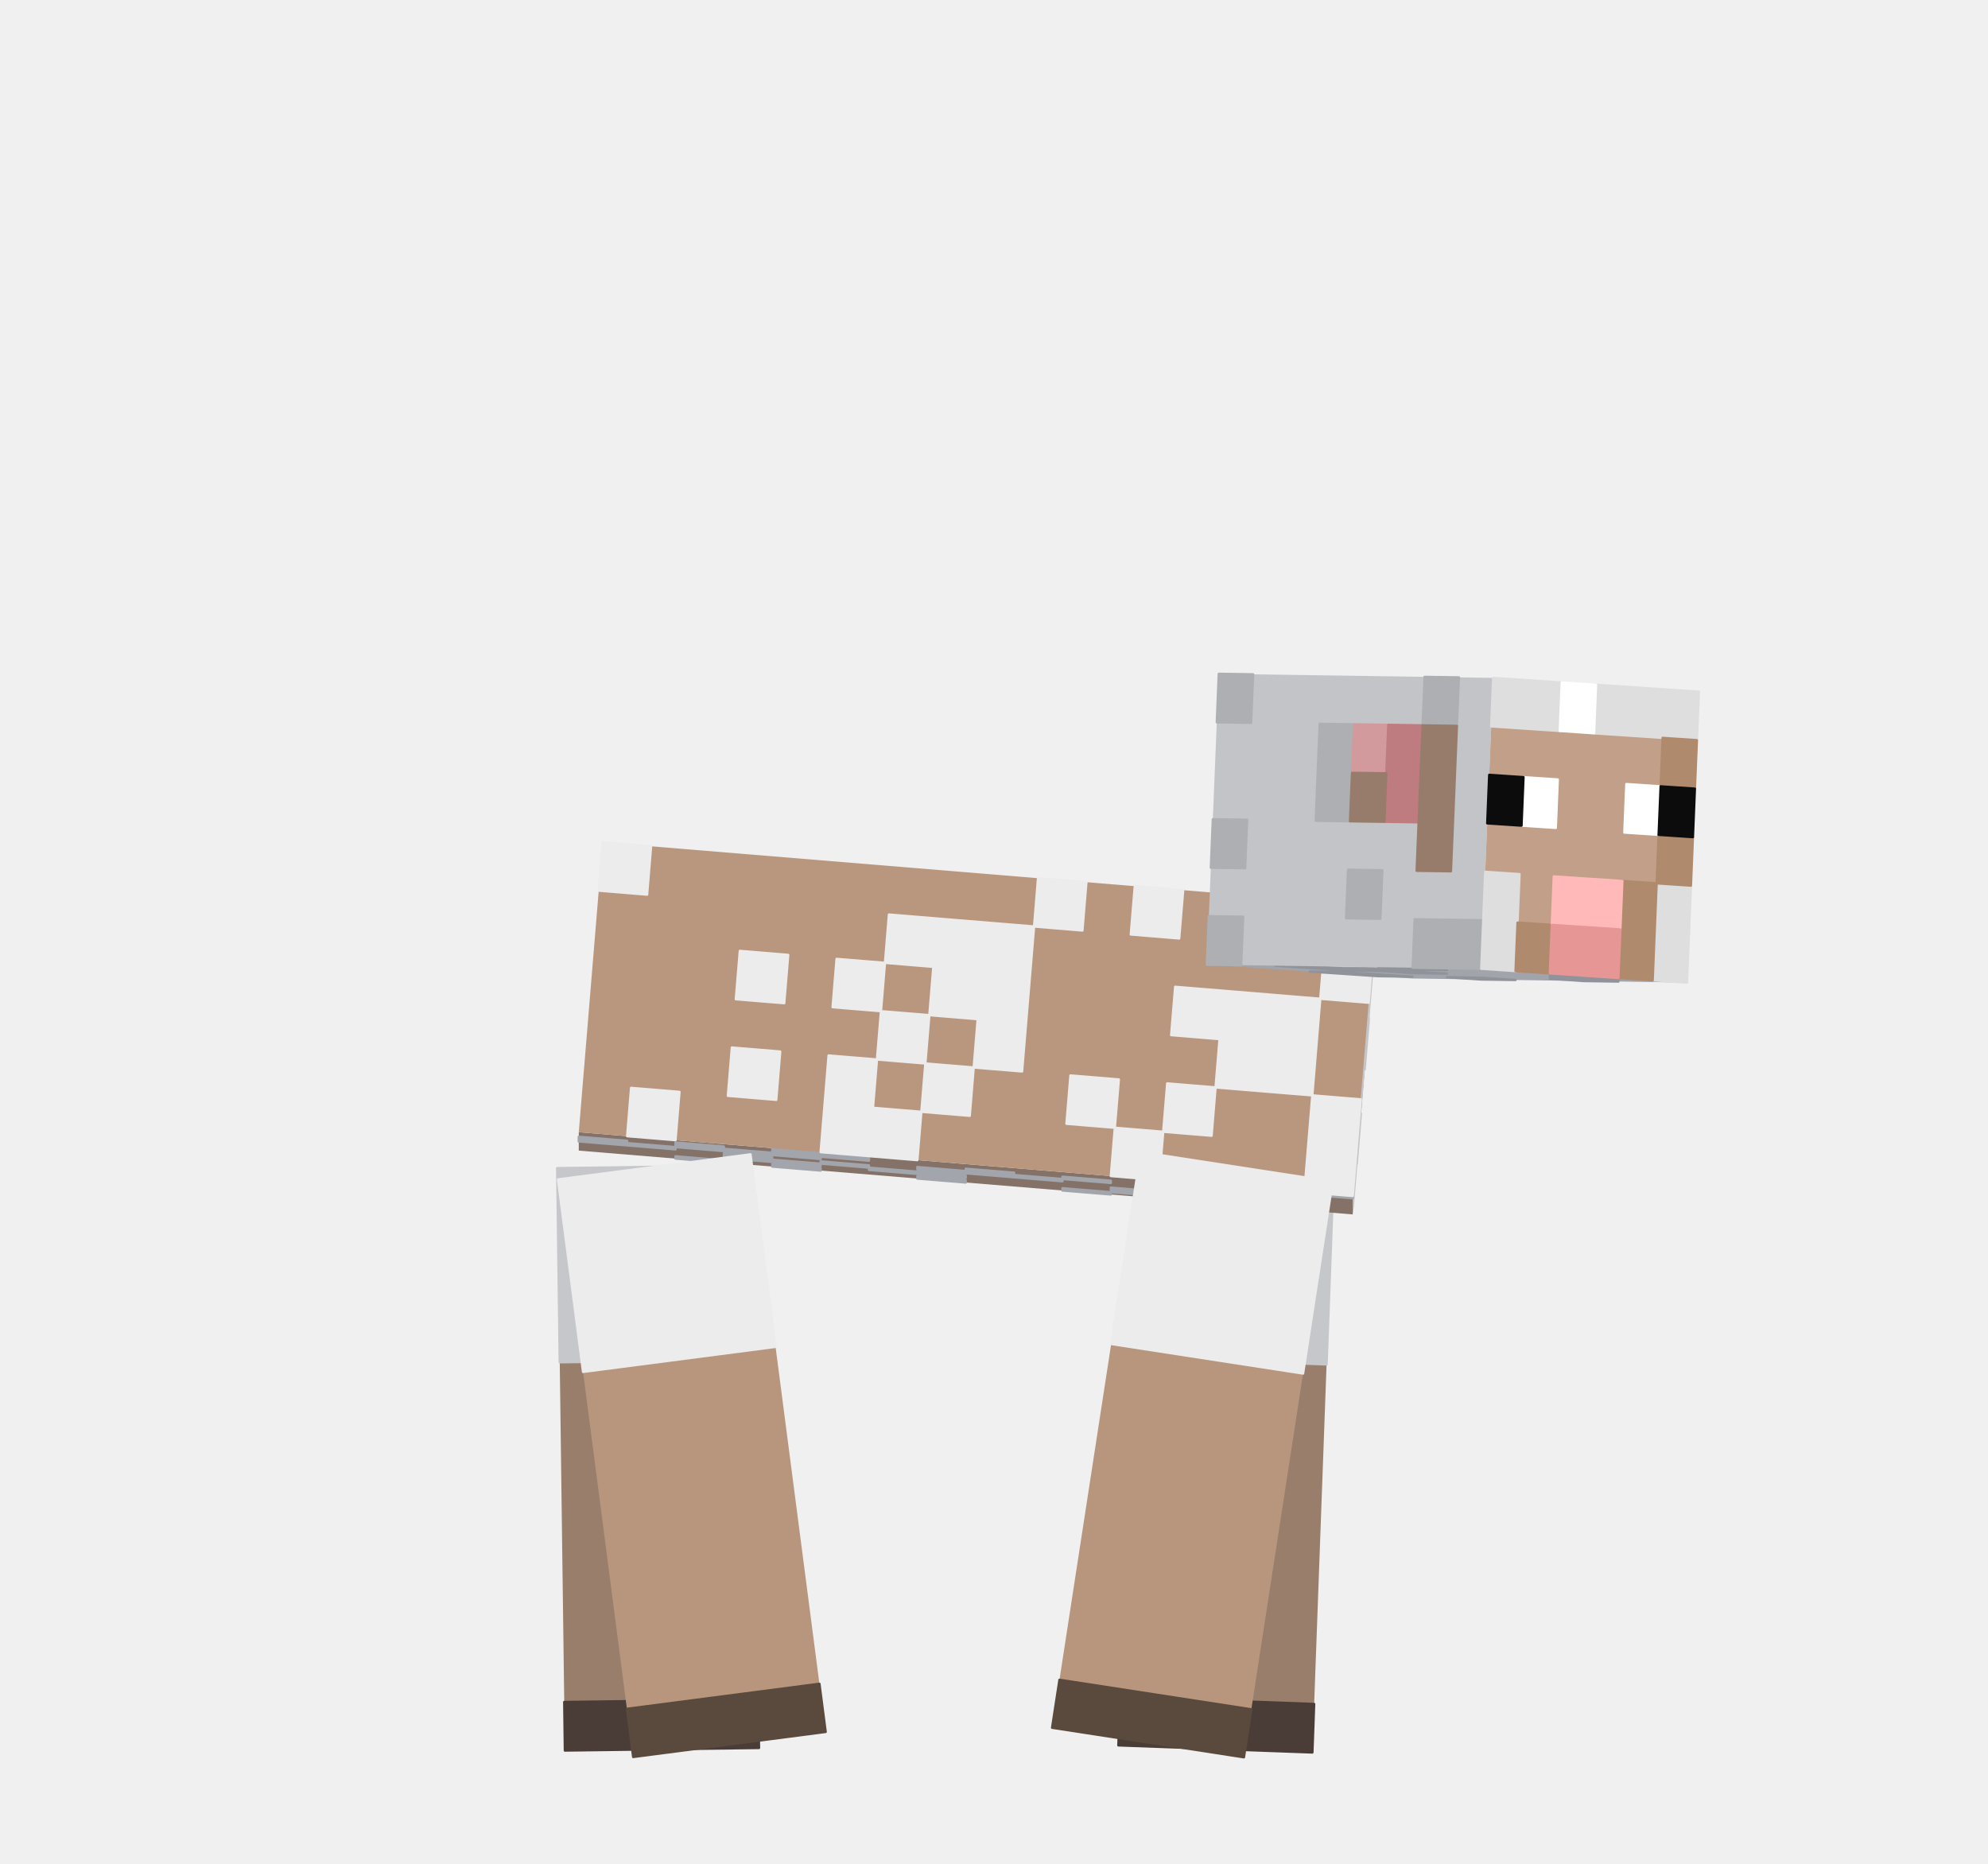
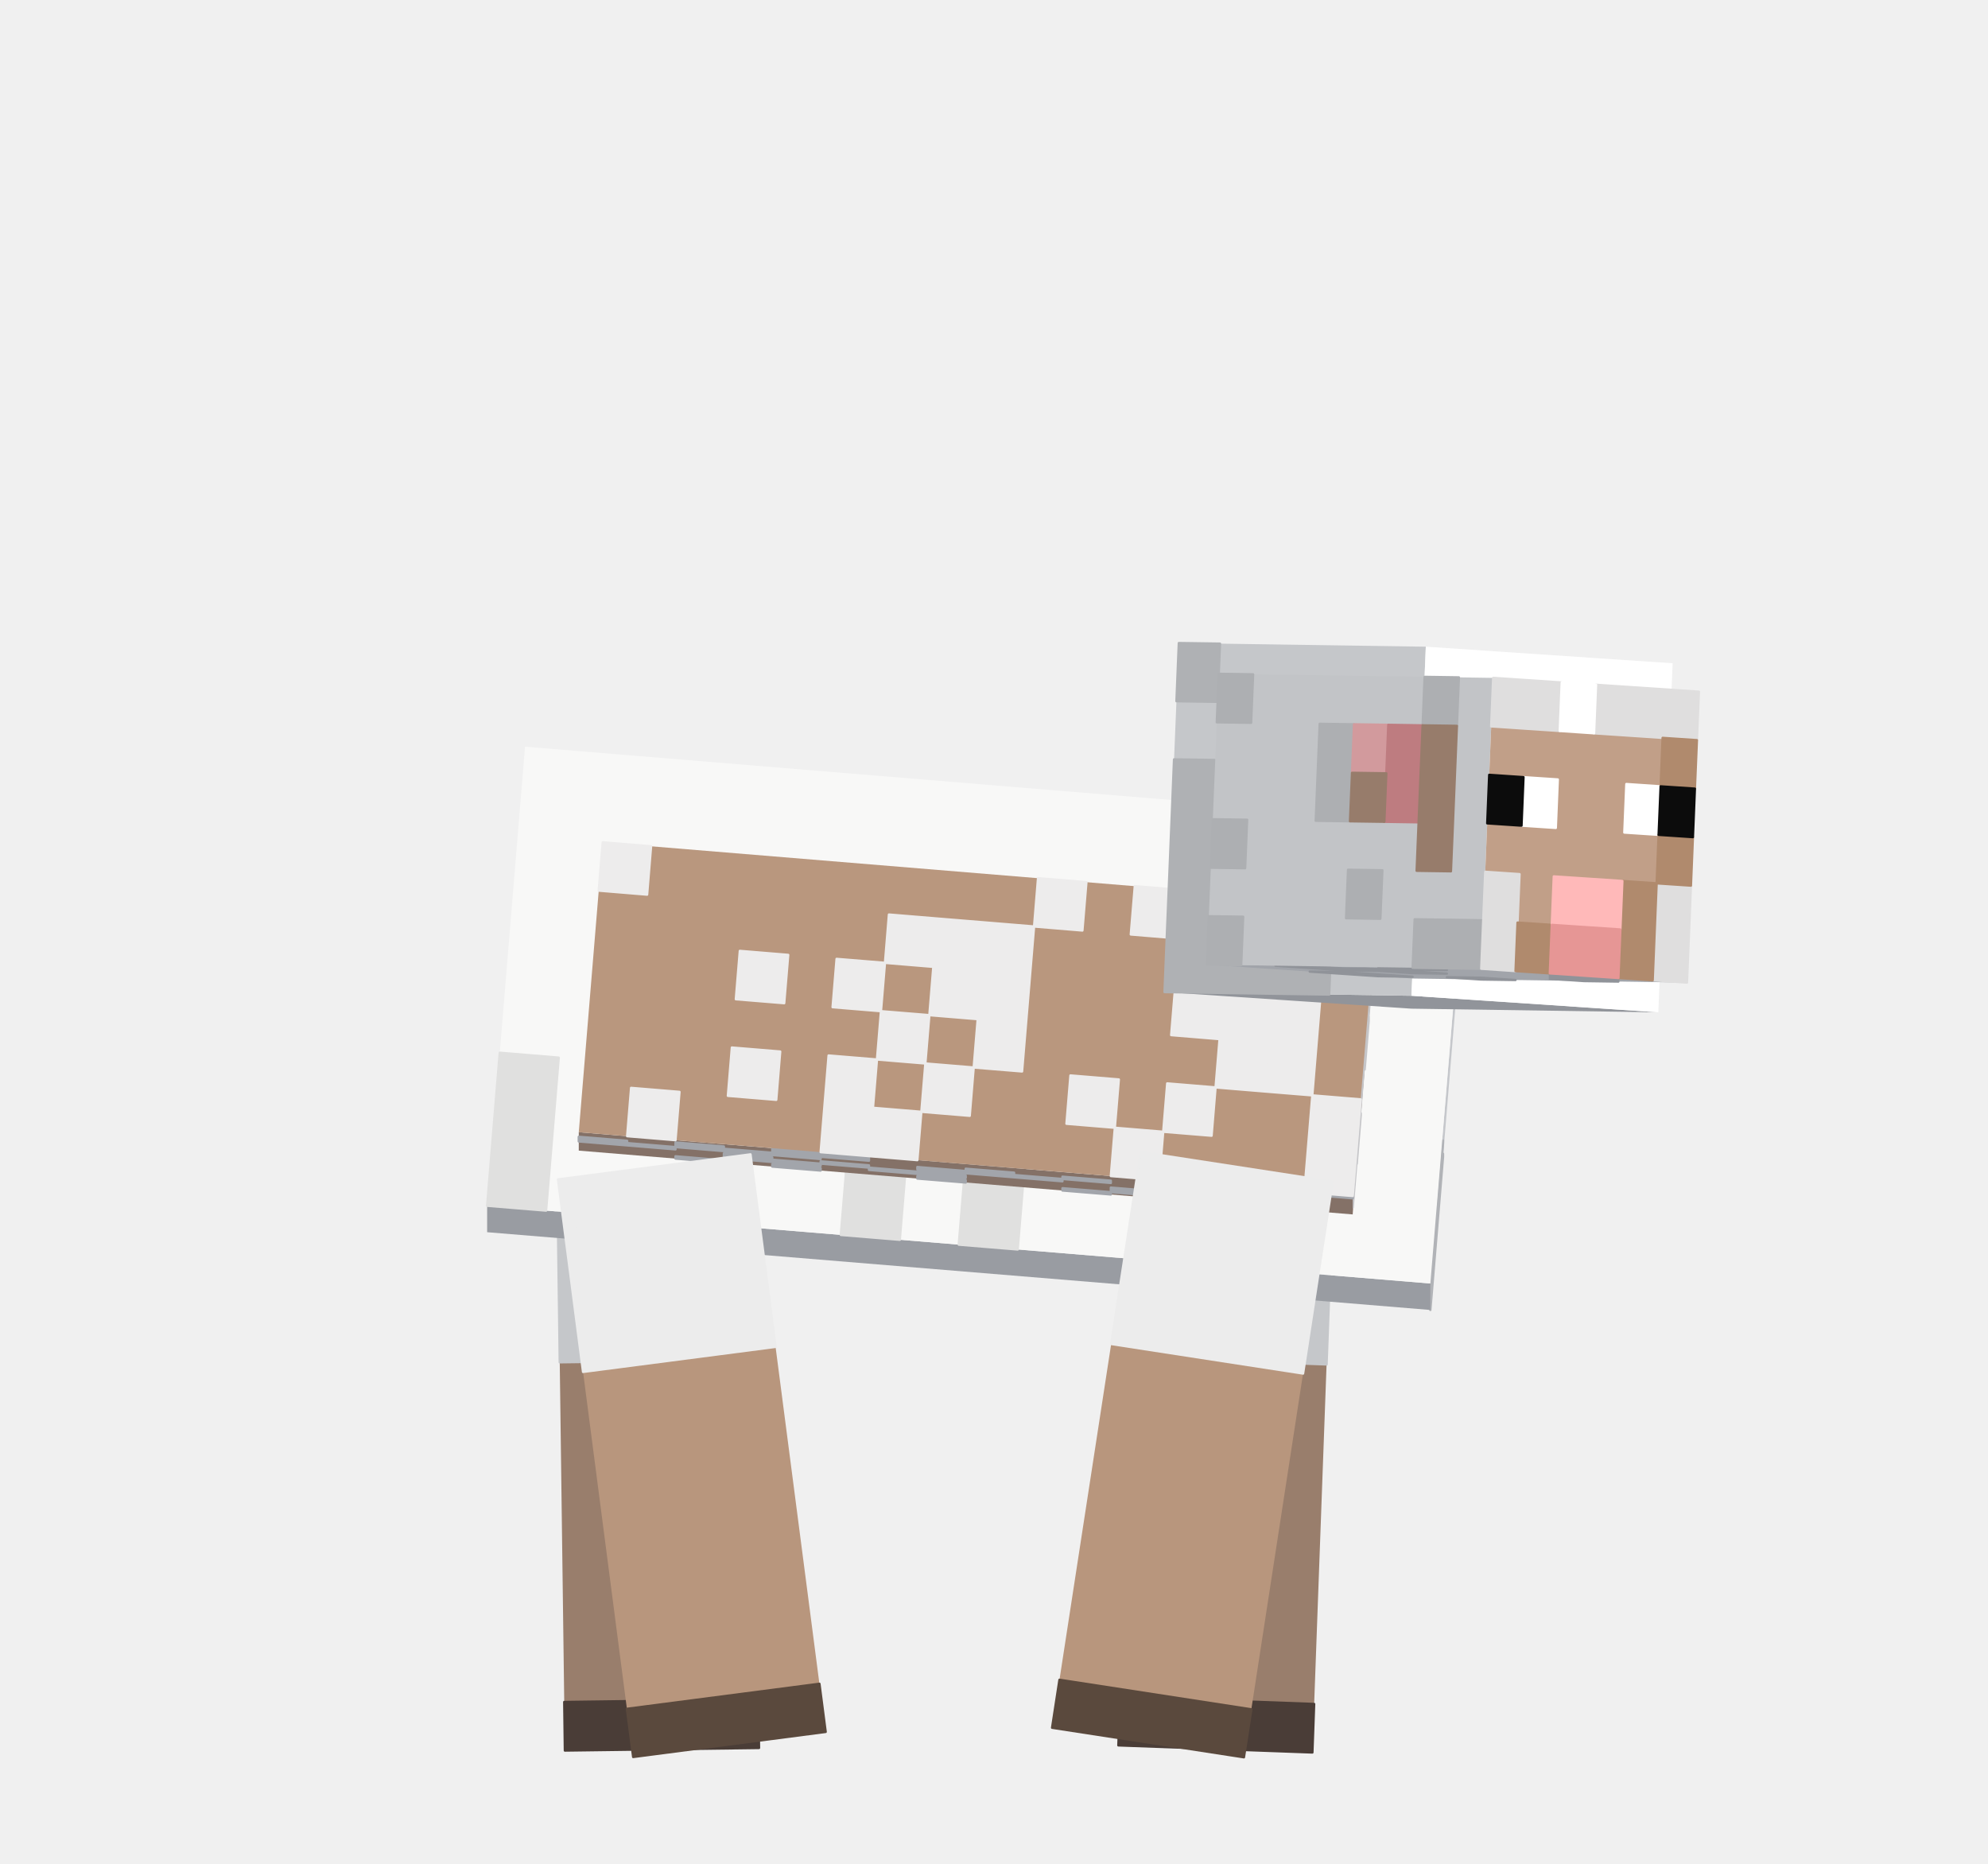
<svg xmlns="http://www.w3.org/2000/svg" viewBox="0 0 512 480" width="512" height="480" role="img" aria-labelledby="hurt-5-title">
  <g id="sheep">
    <g id="leg-hind-left" aria-label="Hind left leg">
      <g class="face" data-face="nx">
        <path fill="#997e6c" d="M143.5 300.84L193.5 300.18L195.48 450.17L145.48 450.83Z" />
        <path fill="#c5c7ca" stroke="#c5c7ca" stroke-width=".6" stroke-linejoin="round" d="M143.5 300.84L193.5 300.18L193.66 312.68L143.67 313.34ZM143.67 313.34L193.66 312.68L193.83 325.18L143.83 325.84ZM143.83 325.84L193.83 325.18L193.99 337.68L144 338.34ZM144 338.34L193.99 337.68L194.16 350.18L144.16 350.84Z" />
        <path fill="#4a3d37" stroke="#4a3d37" stroke-width=".6" stroke-linejoin="round" d="M145.32 438.33L195.31 437.67L195.48 450.17L145.48 450.83Z" />
      </g>
    </g>
    <g id="leg-front-left" aria-label="Front left leg">
      <g class="face" data-face="nx">
        <path fill="#997e6c" d="M293.52 299.6L343.48 301.43L338 451.33L288.03 449.5Z" />
        <path fill="#c5c7ca" stroke="#c5c7ca" stroke-width=".6" stroke-linejoin="round" d="M293.52 299.6L343.48 301.43L343.03 313.92L293.06 312.09ZM293.06 312.09L343.03 313.92L342.57 326.41L292.6 324.58ZM292.6 324.58L342.57 326.41L342.11 338.9L292.15 337.07ZM292.15 337.07L342.11 338.9L341.65 351.39L291.69 349.57Z" />
        <path fill="#4a3d37" stroke="#4a3d37" stroke-width=".6" stroke-linejoin="round" d="M288.49 437.01L338.45 438.84L338 451.33L288.03 449.5Z" />
      </g>
    </g>
+     <g id="wool-body" aria-label="Wool body">
+       <g class="face" data-face="top">
+         <path fill="#c5c7cb" d="M378.15 212.34L378.15 219.16L368.38 337.37L368.38 330.55Z" />
+         <path fill="#b1b3b7" stroke="#b1b3b7" stroke-width=".6" stroke-linejoin="round" d="M371.64 293.71L371.64 294.56L370.01 314.26L370.01 313.41ZM371.64 297.11L371.64 297.97L370.01 317.67L370.01 316.82ZM370.01 310.85L370.01 311.7L368.38 331.41L368.38 330.55ZM370.01 312.56L370.01 315.96L368.38 335.67L368.38 332.26ZM370.01 316.82L370.01 317.67L368.38 337.37L368.38 336.52Z" />
+       </g>
+       <g class="face" data-face="front">
+         <path fill="#999ca2" d="M368.38 330.55L368.38 337.37L125.46 317.34L125.46 310.53Z" />
+         <path fill="#aaadb3" stroke="#aaadb3" stroke-width=".6" stroke-linejoin="round" d="M338.02 328.05L338.02 328.9L322.83 327.65L322.83 326.8ZM322.83 326.8L322.83 327.65L307.65 326.4L307.65 325.55Z" />
+       </g>
+       <g class="face" data-face="nx">
+         <path fill="#f8f8f7" d="M378.15 212.34L368.38 330.55L125.46 310.53L135.22 192.31Z" />
+         <path fill="#e0e0df" stroke="#e0e0df" stroke-width=".6" stroke-linejoin="round" d="M265.36 282.39L262.1 321.79L246.92 320.54L250.18 281.14ZM250.18 281.14L248.55 300.84L233.36 299.59L234.99 279.89ZM233.36 299.59L231.74 319.29L216.55 318.04L218.18 298.34ZM143.9 272.38L140.64 311.78L125.46 310.53L128.71 271.12Z" />
+       </g>
+     </g>
    <g id="body" aria-label="Body">
      <g class="face" data-face="top">
        <path fill="#998071" d="M354.55 233.36L354.55 238.1L348.38 312.76L348.38 308.02Z" />
        <path fill="#c5c5c8" stroke="#c5c5c8" stroke-width=".6" stroke-linejoin="round" d="M354.55 233.36L354.55 233.95L353.52 246.39L353.52 245.8ZM354.55 236.32L354.55 236.91L353.52 249.36L353.52 248.76ZM353.52 248.17L353.52 248.76L352.49 261.21L352.49 260.61ZM352.49 259.43L352.49 260.02L351.46 272.46L351.46 271.87ZM352.49 260.61L352.49 261.21L351.46 273.65L351.46 273.06ZM352.49 261.8L352.49 262.98L351.46 275.43L351.46 274.24ZM351.46 271.87L351.46 272.46L350.44 284.91L350.44 284.32ZM350.44 283.13L350.44 283.72L349.41 296.17L349.41 295.57ZM350.44 284.32L350.44 284.91L349.41 297.35L349.41 296.76ZM350.44 286.69L350.44 287.28L349.41 299.72L349.41 299.13ZM349.41 295.57L349.41 296.17L348.38 308.61L348.38 308.02ZM349.41 297.94L349.41 298.54L348.38 310.98L348.38 310.39Z" />
      </g>
      <g class="face" data-face="front">
        <path fill="#847167" d="M348.38 308.02L348.38 312.76L149.06 296.33L149.06 291.59Z" />
        <path fill="#a2a5ab" stroke="#a2a5ab" stroke-width=".6" stroke-linejoin="round" d="M348.38 308.02L348.38 308.61L335.92 307.58L335.92 306.99ZM335.92 311.14L335.92 311.73L323.46 310.71L323.46 310.11ZM311.01 304.94L311.01 306.12L298.55 305.1L298.55 303.91ZM311.01 307.31L311.01 307.9L298.55 306.87L298.55 306.28ZM298.55 306.87L298.55 308.06L286.09 307.03L286.09 305.85ZM286.09 304.07L286.09 304.66L273.63 303.63L273.63 303.04ZM286.09 307.03L286.09 307.62L273.63 306.6L273.63 306.01ZM273.63 303.63L273.63 304.23L261.18 303.2L261.18 302.61ZM261.18 302.01L261.18 303.2L248.72 302.17L248.72 300.99ZM248.72 301.58L248.72 302.17L236.26 301.15L236.26 300.55ZM248.72 302.77L248.72 303.36L236.26 302.33L236.26 301.74ZM248.72 303.95L248.72 304.54L236.26 303.52L236.26 302.92ZM236.26 301.74L236.26 302.33L223.8 301.3L223.8 300.71ZM223.8 297.75L223.8 298.93L211.35 297.91L211.35 296.72ZM223.8 300.12L223.8 300.71L211.35 299.68L211.35 299.09ZM211.35 296.72L211.35 298.5L198.89 297.47L198.89 295.69ZM211.35 299.68L211.35 300.28L198.89 299.25L198.89 298.66ZM211.35 300.87L211.35 301.46L198.89 300.44L198.89 299.84ZM198.89 296.88L198.89 297.47L186.43 296.45L186.43 295.85ZM198.89 298.07L198.89 299.25L186.43 298.22L186.43 297.04ZM186.43 295.26L186.43 296.45L173.97 295.42L173.97 294.23ZM186.43 298.82L186.43 299.41L173.97 298.38L173.97 297.79ZM173.97 295.42L173.97 296.01L161.52 294.98L161.52 294.39ZM161.52 293.8L161.52 294.98L149.06 293.96L149.06 292.77Z" />
      </g>
      <g class="face" data-face="nx">
        <path fill="#b9977e" d="M354.55 233.36L348.38 308.02L149.06 291.59L155.23 216.93Z" />
        <path fill="#edecec" stroke="#edecec" stroke-width=".6" stroke-linejoin="round" d="M353.52 245.8L352.49 258.24L340.03 257.22L341.06 244.77ZM350.44 283.13L348.38 308.02L335.92 306.99L337.98 282.1ZM340.03 257.22L337.98 282.1L325.52 281.08L327.58 256.19ZM329.63 231.3L328.61 243.75L316.15 242.72L317.18 230.28ZM327.58 256.19L325.52 281.08L313.06 280.05L315.12 255.16ZM315.12 255.16L314.09 267.61L301.63 266.58L302.66 254.14ZM313.06 280.05L312.04 292.49L299.58 291.47L300.61 279.02ZM304.72 229.25L303.69 241.69L291.23 240.66L292.26 228.22ZM299.58 291.47L298.55 303.91L286.09 302.88L287.12 290.44ZM288.15 278L287.12 290.44L274.66 289.41L275.69 276.97ZM279.8 227.19L278.77 239.64L266.32 238.61L267.34 226.17ZM266.32 238.61L263.23 275.94L250.77 274.92L253.86 237.58ZM253.86 237.58L251.8 262.47L239.35 261.44L241.4 236.56ZM250.77 274.92L249.75 287.36L237.29 286.33L238.32 273.89ZM241.4 236.56L240.37 249L227.92 247.97L228.94 235.53ZM239.35 261.44L238.32 273.89L225.86 272.86L226.89 260.42ZM237.29 286.33L236.26 298.78L223.8 297.75L224.83 285.3ZM227.92 247.97L226.89 260.42L214.43 259.39L215.46 246.95ZM225.86 272.86L223.8 297.75L211.35 296.72L213.4 271.83ZM203 245.92L201.97 258.36L189.51 257.34L190.54 244.89ZM200.94 270.81L199.92 283.25L187.46 282.22L188.49 269.78ZM175 281.2L173.97 293.64L161.52 292.61L162.54 280.17ZM167.68 217.95L166.66 230.4L154.2 229.37L155.23 216.93Z" />
+       </g>
+     </g>
+     <g id="wool-head" aria-label="Wool head">
+       <g class="face" data-face="bottom">
+         <path fill="#91949a" d="M363.52 256.45L427.09 260.71L363.48 259.77L299.92 255.5Z" />
+       </g>
+       <g class="face" data-face="nx">
+         <path fill="#c5c7ca" d="M303.6 165.61L367.21 166.55L363.52 256.45L299.92 255.5Z" />
+         <path fill="#afb1b4" stroke="#afb1b4" stroke-width=".6" stroke-linejoin="round" d="M303.6 165.61L314.2 165.76L313.59 180.75L302.99 180.59ZM302.37 195.57L312.98 195.73L312.36 210.71L301.76 210.55ZM301.76 210.55L312.36 210.71L311.75 225.69L301.15 225.54ZM301.15 225.54L311.75 225.69L311.13 240.68L300.53 240.52ZM300.53 240.52L342.93 241.15L342.32 256.13L299.92 255.5Z" />
+       </g>
+       <g class="face" data-face="front">
+         <path fill="#ffffff" d="M367.21 166.55L430.78 170.82L427.09 260.71L363.52 256.45Z" />
      </g>
    </g>
    <g id="head" aria-label="Head">
      <g class="face" data-face="bottom">
        <path fill="#a1a4aa" d="M381.49 249.49L434.47 253.05L363.79 252L310.82 248.44Z" />
        <path fill="#909399" stroke="#909399" stroke-width=".6" stroke-linejoin="round" d="M407.98 251.27L416.81 251.87L407.97 251.73L399.15 251.14ZM407.97 251.73L416.8 252.33L407.97 252.2L399.14 251.6ZM363.82 249.23L372.65 249.82L363.82 249.69L354.99 249.1ZM407.97 252.2L416.8 252.79L407.96 252.66L399.14 252.06ZM354.99 249.56L372.64 250.75L363.81 250.62L346.15 249.43ZM337.32 248.84L354.98 250.02L346.15 249.89L328.49 248.71ZM381.47 251.8L390.3 252.39L381.46 252.26L372.63 251.67ZM346.14 250.35L363.8 251.54L354.97 251.41L337.31 250.22Z" />
      </g>
      <g class="face" data-face="nx">
        <path fill="#c2c4c7" d="M313.89 173.53L384.57 174.58L381.49 249.49L310.82 248.44Z" />
        <path fill="#adafb2" stroke="#adafb2" stroke-width=".6" stroke-linejoin="round" d="M313.89 173.53L322.73 173.66L322.22 186.15L313.38 186.02ZM366.9 174.32L375.73 174.45L375.22 186.94L366.39 186.81ZM339.88 186.41L348.72 186.54L348.21 199.03L339.37 198.9ZM339.37 198.9L348.21 199.03L347.69 211.51L338.86 211.38ZM312.36 210.99L321.19 211.12L320.68 223.6L311.85 223.47ZM347.18 224L356.02 224.13L355.5 236.62L346.67 236.48ZM311.33 235.96L320.17 236.09L319.66 248.57L310.82 248.44ZM364.34 236.75L382 237.01L381.49 249.49L363.82 249.23Z" />
        <path fill="#d29a9d" stroke="#d29a9d" stroke-width=".6" stroke-linejoin="round" d="M348.72 186.54L357.55 186.67L357.04 199.16L348.21 199.03Z" />
        <path fill="#be7c80" stroke="#be7c80" stroke-width=".6" stroke-linejoin="round" d="M357.55 186.67L366.39 186.81L365.87 199.29L357.04 199.16ZM357.04 199.16L365.87 199.29L365.36 211.78L356.53 211.64Z" />
        <path fill="#977c6b" stroke="#977c6b" stroke-width=".6" stroke-linejoin="round" d="M366.39 186.81L375.22 186.94L374.71 199.42L365.87 199.29ZM348.21 199.03L357.04 199.16L356.53 211.64L347.69 211.51ZM365.87 199.29L374.71 199.42L374.2 211.91L365.36 211.78ZM365.36 211.78L374.2 211.91L373.68 224.39L364.85 224.26Z" />
      </g>
      <g class="face" data-face="front">
        <path fill="#c19f88" d="M384.57 174.58L437.54 178.14L434.47 253.05L381.49 249.49Z" />
        <path fill="#dfdede" stroke="#dfdede" stroke-width=".6" stroke-linejoin="round" d="M384.57 174.58L402.22 175.77L401.71 188.25L384.05 187.07ZM411.05 176.36L437.54 178.14L437.03 190.62L410.54 188.85ZM382.52 224.52L391.35 225.12L390.83 237.6L382 237.01ZM426.66 227.49L435.49 228.08L434.98 240.57L426.15 239.97ZM382 237.01L390.83 237.6L390.32 250.09L381.49 249.49ZM426.15 239.97L434.98 240.57L434.47 253.05L425.64 252.46Z" />
        <path fill="#ffffff" stroke="#ffffff" stroke-width=".6" stroke-linejoin="round" d="M402.22 175.77L411.05 176.36L410.54 188.85L401.71 188.25ZM392.37 200.15L401.2 200.74L400.69 213.22L391.86 212.63ZM418.86 201.92L427.69 202.52L427.17 215L418.34 214.41Z" />
        <path fill="#b08a6d" stroke="#b08a6d" stroke-width=".6" stroke-linejoin="round" d="M428.2 190.03L437.03 190.62L436.51 203.11L427.69 202.52ZM427.17 215L436 215.59L435.49 228.08L426.66 227.49ZM417.83 226.89L426.66 227.49L426.15 239.97L417.32 239.38ZM390.83 237.6L399.66 238.19L399.15 250.68L390.32 250.09ZM417.32 239.38L426.15 239.97L425.64 252.46L416.81 251.87Z" />
        <path fill="#0c0c0c" stroke="#0c0c0c" stroke-width=".6" stroke-linejoin="round" d="M383.54 199.55L392.37 200.15L391.86 212.63L383.03 212.04ZM427.69 202.52L436.51 203.11L436 215.59L427.17 215Z" />
        <path fill="#ffb9b9" stroke="#ffb9b9" stroke-width=".6" stroke-linejoin="round" d="M400.17 225.71L417.83 226.89L417.32 239.38L399.66 238.19Z" />
        <path fill="#e69695" stroke="#e69695" stroke-width=".6" stroke-linejoin="round" d="M399.66 238.19L417.32 239.38L416.81 251.87L399.15 250.68Z" />
      </g>
    </g>
    <g id="leg-front-right" aria-label="Front right leg">
      <g class="face" data-face="nx">
        <path fill="#b8967d" d="M293.79 296.71L343.21 304.32L320.37 452.57L270.96 444.96Z" />
        <path fill="#ececec" stroke="#ececec" stroke-width=".6" stroke-linejoin="round" d="M293.79 296.71L343.21 304.32L341.31 316.67L291.89 309.06ZM291.89 309.06L341.31 316.67L339.4 329.03L289.99 321.42ZM289.99 321.42L339.4 329.03L337.5 341.38L288.08 333.77ZM288.08 333.77L337.5 341.38L335.6 353.74L286.18 346.13Z" />
        <path fill="#5a493d" stroke="#5a493d" stroke-width=".6" stroke-linejoin="round" d="M272.86 432.61L322.28 440.22L320.37 452.57L270.96 444.96Z" />
      </g>
    </g>
    <g id="leg-hind-right" aria-label="Hind right leg">
      <g class="face" data-face="nx">
        <path fill="#b8967d" d="M143.71 303.74L193.29 297.29L212.65 446.03L163.07 452.49Z" />
        <path fill="#ececec" stroke="#ececec" stroke-width=".6" stroke-linejoin="round" d="M143.71 303.74L193.29 297.29L194.9 309.68L145.32 316.14ZM145.32 316.14L194.9 309.68L196.52 322.08L146.94 328.53ZM146.94 328.53L196.52 322.08L198.13 334.47L148.55 340.93ZM148.55 340.93L198.13 334.47L199.74 346.87L150.16 353.32Z" />
        <path fill="#5a493d" stroke="#5a493d" stroke-width=".6" stroke-linejoin="round" d="M161.46 440.09L211.04 433.64L212.65 446.03L163.07 452.49Z" />
      </g>
    </g>
  </g>
</svg>
